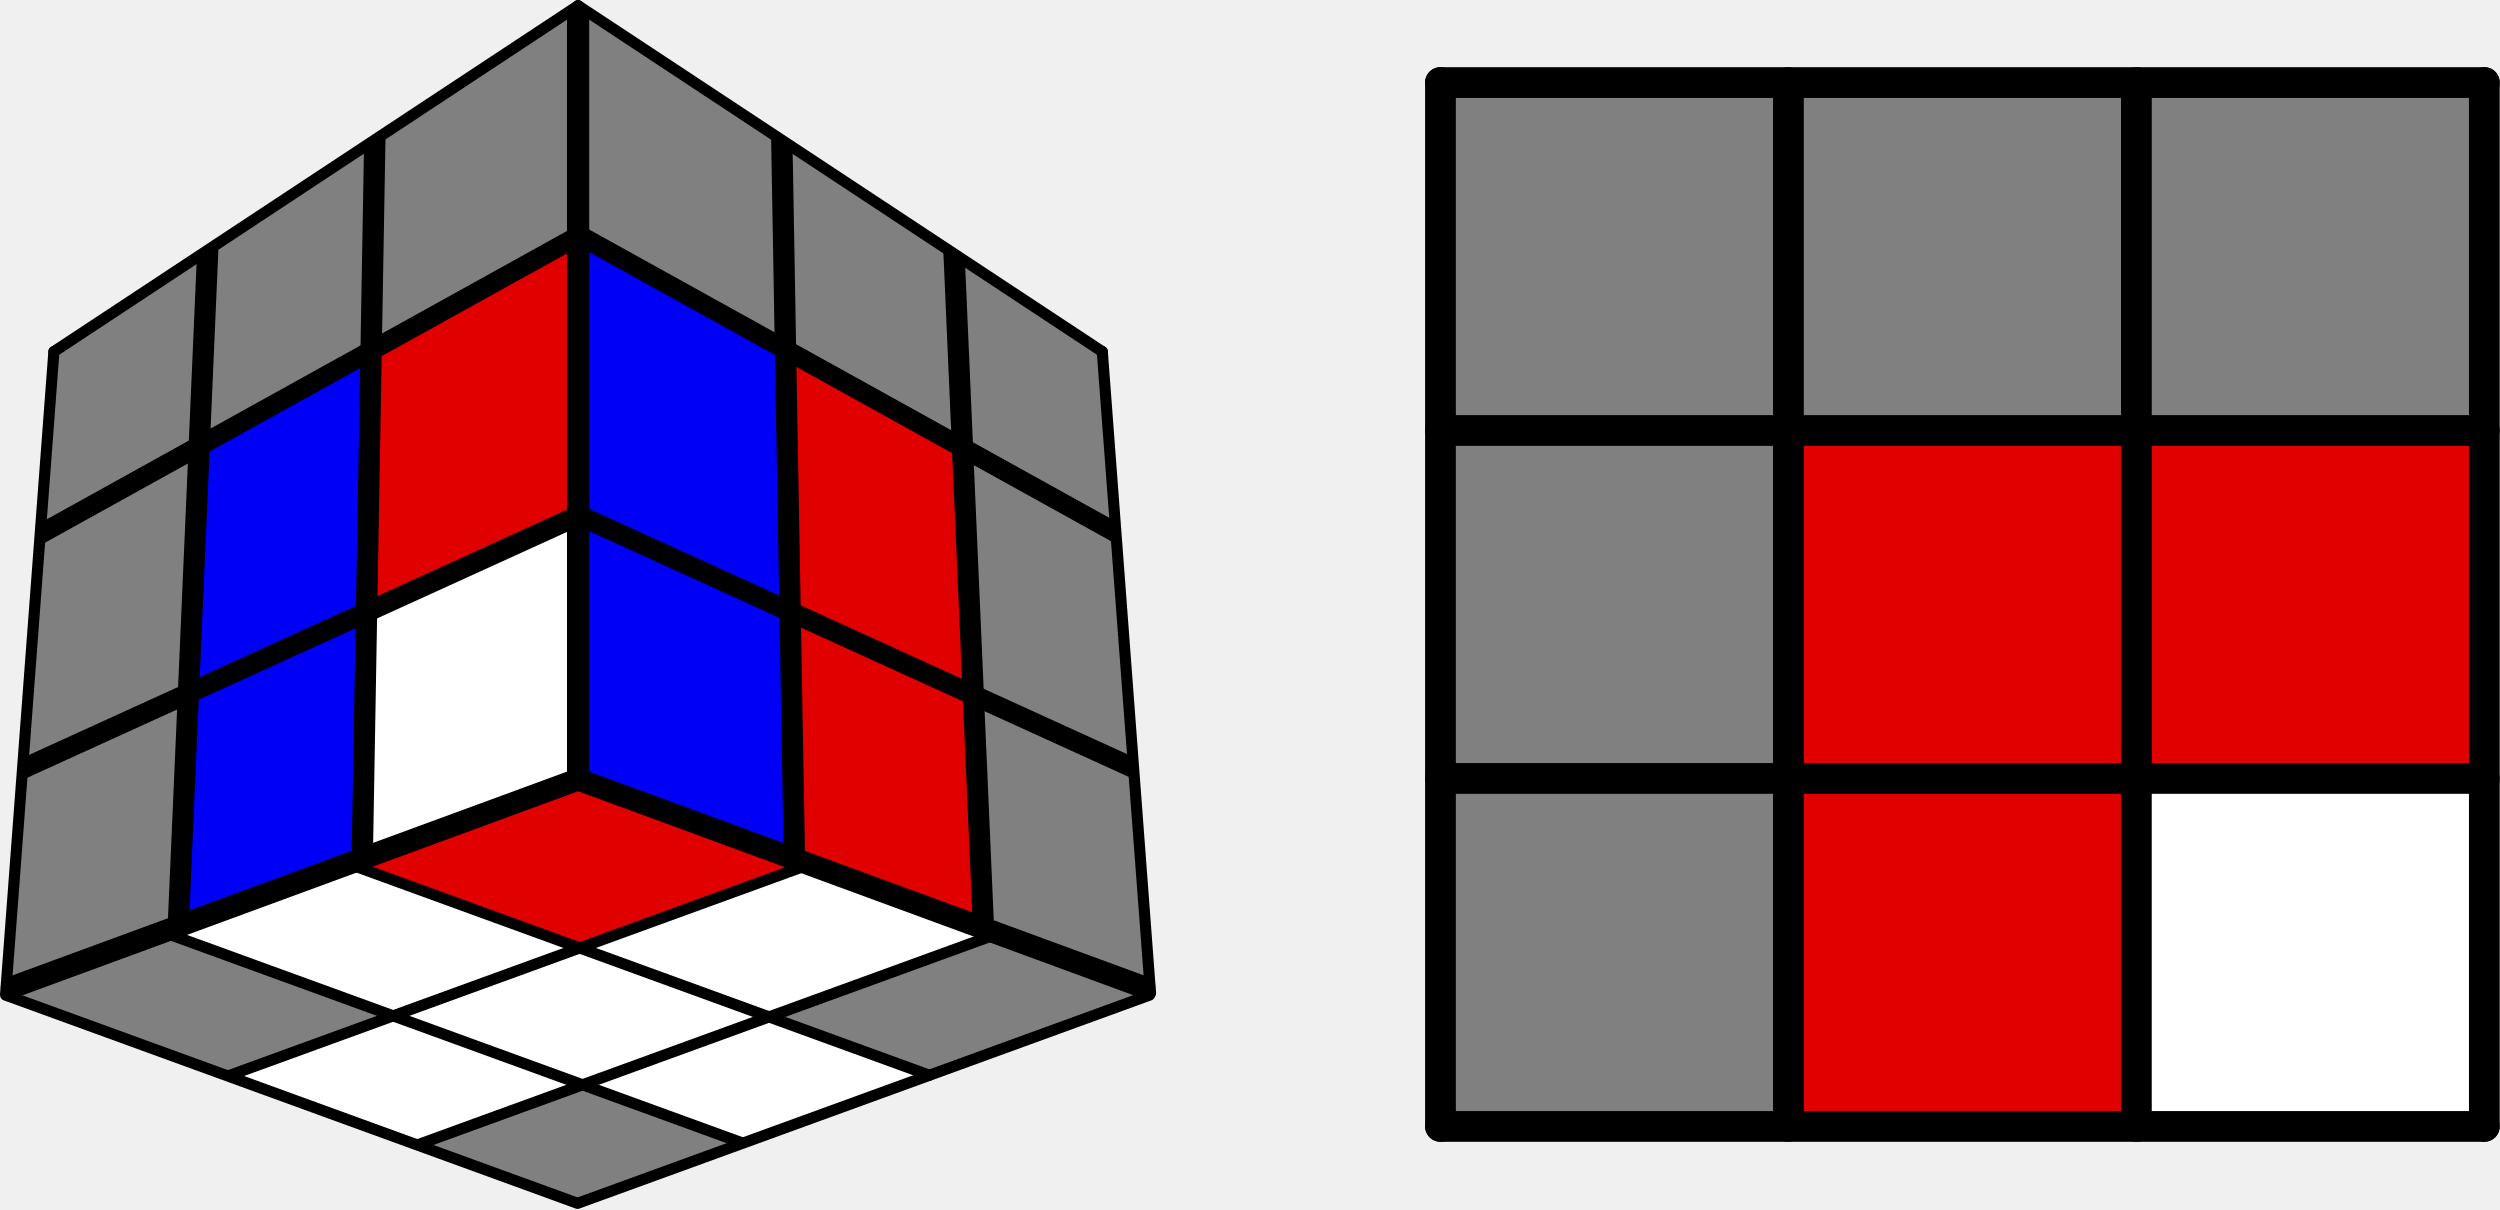
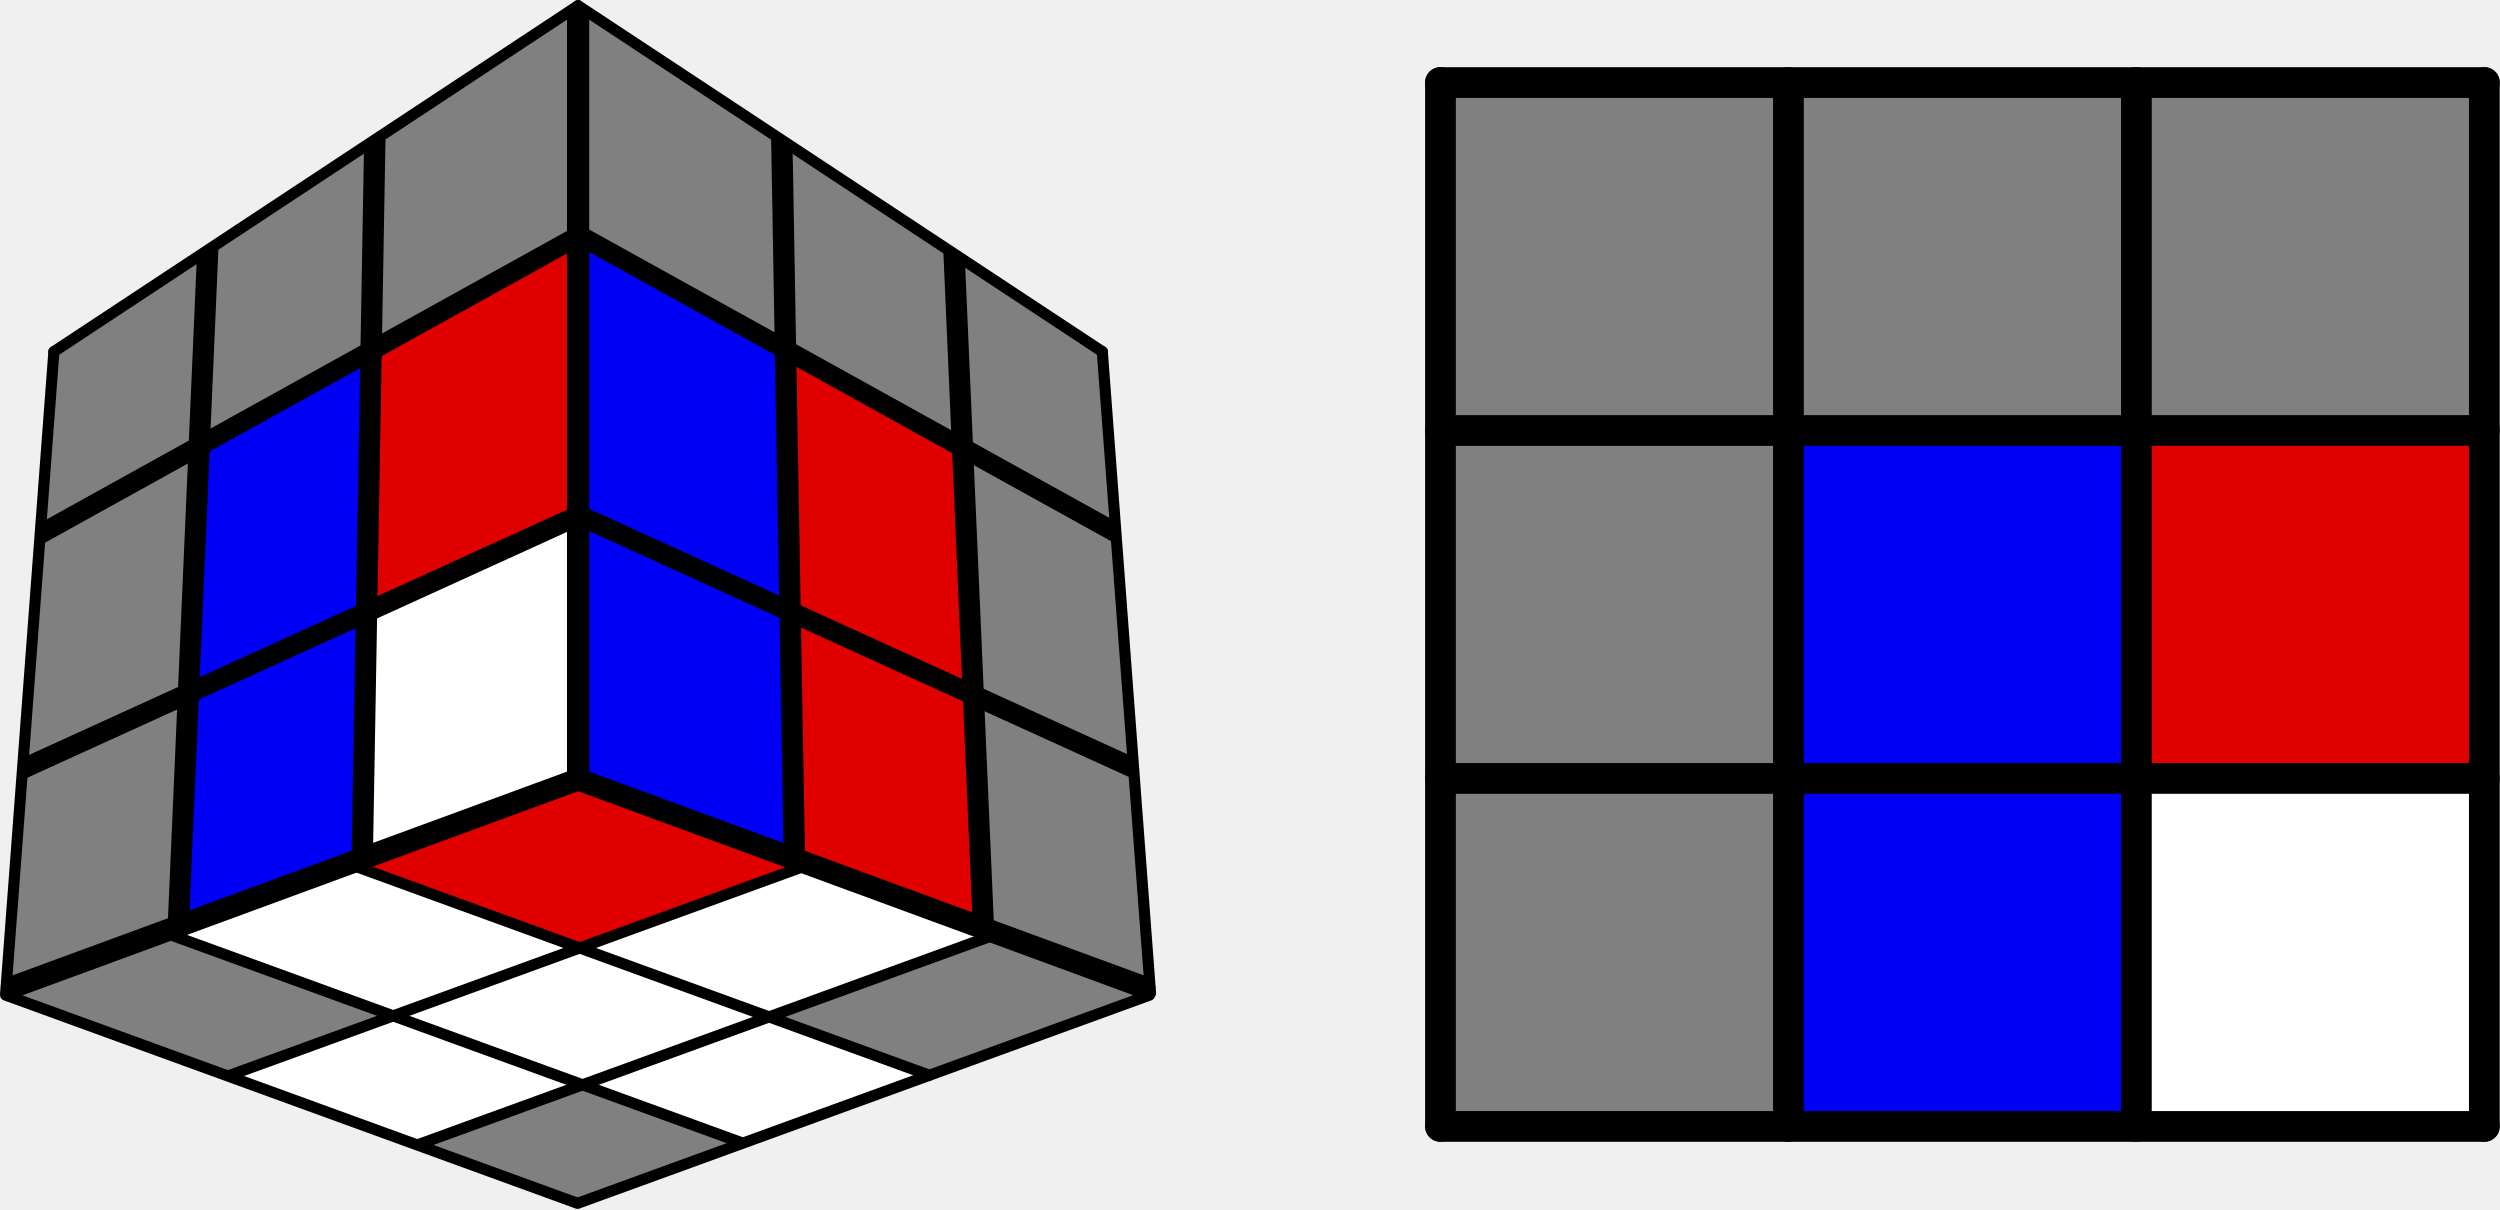
<svg xmlns="http://www.w3.org/2000/svg" xmlns:ns1="http://xml.openoffice.org/svg/export" version="1.2" width="58.492mm" height="28.287mm" viewBox="0 0 8621.755 4169.56" preserveAspectRatio="xMidYMid" xml:space="preserve" id="svg210" style="fill-rule:evenodd;stroke-width:28.222;stroke-linejoin:round">
  <defs class="ClipPathGroup" id="defs8">
    <marker style="overflow:visible" id="marker25861" refX="0" refY="0" orient="auto">
      <path transform="scale(0.4)" style="fill:#ff9e00;fill-opacity:1;fill-rule:evenodd;stroke:#ff9e00;stroke-width:1pt;stroke-opacity:1" d="M 5.77,0 -2.88,5 V -5 Z" id="path25859" />
    </marker>
    <marker orient="auto" refY="0" refX="0" id="marker9934" style="overflow:visible">
      <path id="path9932" d="M 5.77,0 -2.88,5 V -5 Z" style="fill:#ff9e00;fill-opacity:1;fill-rule:evenodd;stroke:#ff9e00;stroke-width:1pt;stroke-opacity:1" transform="scale(0.2)" />
    </marker>
    <marker orient="auto" refY="0" refX="0" id="marker9840" style="overflow:visible">
      <path id="path9838" style="fill:#ff9e00;fill-opacity:1;fill-rule:evenodd;stroke:#ff9e00;stroke-width:0.625;stroke-linejoin:round;stroke-opacity:1" d="M 8.719,4.034 -2.207,0.016 8.719,-4.002 c -1.745,2.372 -1.735,5.617 -6e-7,8.035 z" transform="matrix(-0.3,0,0,-0.3,0.69,0)" />
    </marker>
    <marker orient="auto" refY="0" refX="0" id="marker9752" style="overflow:visible">
      <path id="path9750" d="M 0,0 5,-5 -12.5,0 5,5 Z" style="fill:#ff9e00;fill-opacity:1;fill-rule:evenodd;stroke:#ff9e00;stroke-width:1pt;stroke-opacity:1" transform="matrix(-0.2,0,0,-0.2,-1.2,0)" />
    </marker>
    <marker orient="auto" refY="0" refX="0" id="marker9670" style="overflow:visible">
      <path id="path9668" style="fill:#ff9e00;fill-opacity:1;fill-rule:evenodd;stroke:#ff9e00;stroke-width:0.625;stroke-linejoin:round;stroke-opacity:1" d="M 8.719,4.034 -2.207,0.016 8.719,-4.002 c -1.745,2.372 -1.735,5.617 -6e-7,8.035 z" transform="matrix(-0.3,0,0,-0.3,0.69,0)" />
    </marker>
    <marker orient="auto" refY="0" refX="0" id="marker9594" style="overflow:visible">
      <path id="path9592" style="fill:#ff9e00;fill-opacity:1;fill-rule:evenodd;stroke:#ff9e00;stroke-width:0.625;stroke-linejoin:round;stroke-opacity:1" d="M 8.719,4.034 -2.207,0.016 8.719,-4.002 c -1.745,2.372 -1.735,5.617 -6e-7,8.035 z" transform="matrix(-0.3,0,0,-0.3,0.69,0)" />
    </marker>
    <marker orient="auto" refY="0" refX="0" id="TriangleOutS" style="overflow:visible">
      <path id="path1110" d="M 5.77,0 -2.88,5 V -5 Z" style="fill:#ff9e00;fill-opacity:1;fill-rule:evenodd;stroke:#ff9e00;stroke-width:1pt;stroke-opacity:1" transform="scale(0.2)" />
    </marker>
    <marker orient="auto" refY="0" refX="0" id="EmptyTriangleOutM" style="overflow:visible">
      <path id="path1125" d="M 5.77,0 -2.88,5 V -5 Z" style="fill:#ffffff;fill-rule:evenodd;stroke:#ff9e00;stroke-width:1pt;stroke-opacity:1" transform="matrix(0.4,0,0,0.4,-1.8,0)" />
    </marker>
    <marker orient="auto" refY="0" refX="0" id="Arrow2Send" style="overflow:visible">
      <path id="path995" style="fill:#ff9e00;fill-opacity:1;fill-rule:evenodd;stroke:#ff9e00;stroke-width:0.625;stroke-linejoin:round;stroke-opacity:1" d="M 8.719,4.034 -2.207,0.016 8.719,-4.002 c -1.745,2.372 -1.735,5.617 -6e-7,8.035 z" transform="matrix(-0.3,0,0,-0.3,0.69,0)" />
    </marker>
    <marker orient="auto" refY="0" refX="0" id="Arrow1Send" style="overflow:visible">
      <path id="path977" d="M 0,0 5,-5 -12.5,0 5,5 Z" style="fill:#ff9e00;fill-opacity:1;fill-rule:evenodd;stroke:#ff9e00;stroke-width:1pt;stroke-opacity:1" transform="matrix(-0.2,0,0,-0.2,-1.2,0)" />
    </marker>
    <marker orient="auto" refY="0" refX="0" id="Arrow1Mend" style="overflow:visible">
      <path id="path971" d="M 0,0 5,-5 -12.5,0 5,5 Z" style="fill:#ff9e00;fill-opacity:1;fill-rule:evenodd;stroke:#ff9e00;stroke-width:1pt;stroke-opacity:1" transform="matrix(-0.4,0,0,-0.4,-4,0)" />
    </marker>
    <marker orient="auto" refY="0" refX="0" id="Arrow2Mend" style="overflow:visible">
      <path id="path989" style="fill:#ff9e00;fill-opacity:1;fill-rule:evenodd;stroke:#ff9e00;stroke-width:0.625;stroke-linejoin:round;stroke-opacity:1" d="M 8.719,4.034 -2.207,0.016 8.719,-4.002 c -1.745,2.372 -1.735,5.617 -6e-7,8.035 z" transform="scale(-0.6)" />
    </marker>
    <marker orient="auto" refY="0" refX="0" id="TriangleOutL" style="overflow:visible">
      <path id="path1104" d="M 5.77,0 -2.88,5 V -5 Z" style="fill:#ff9e00;fill-opacity:1;fill-rule:evenodd;stroke:#ff9e00;stroke-width:1pt;stroke-opacity:1" transform="scale(0.8)" />
    </marker>
    <marker orient="auto" refY="0" refX="0" id="Arrow2Lend" style="overflow:visible">
      <path id="path983" style="fill:#000000;fill-opacity:1;fill-rule:evenodd;stroke:#000000;stroke-width:0.625;stroke-linejoin:round;stroke-opacity:1" d="M 8.719,4.034 -2.207,0.016 8.719,-4.002 c -1.745,2.372 -1.735,5.617 -6e-7,8.035 z" transform="matrix(-1.1,0,0,-1.1,-1.1,0)" />
    </marker>
    <marker orient="auto" refY="0" refX="0" id="Arrow1Lstart" style="overflow:visible">
      <path id="path962" d="M 0,0 5,-5 -12.5,0 5,5 Z" style="fill:#000000;fill-opacity:1;fill-rule:evenodd;stroke:#000000;stroke-width:1pt;stroke-opacity:1" transform="matrix(0.8,0,0,0.8,10,0)" />
    </marker>
    <clipPath id="presentation_clip_path" clipPathUnits="userSpaceOnUse">
      <rect x="0" y="0" width="6000" height="6000" id="rect2" />
    </clipPath>
    <clipPath id="presentation_clip_path_shrink" clipPathUnits="userSpaceOnUse">
      <rect x="6" y="6" width="5988" height="5988" id="rect5" />
    </clipPath>
    <marker orient="auto" refY="0" refX="0" id="TriangleOutM-3" style="overflow:visible">
      <path id="path1107-6" d="M 5.77,0 -2.88,5 V -5 Z" style="fill:#ff9e00;fill-opacity:1;fill-rule:evenodd;stroke:#ff9e00;stroke-width:1pt;stroke-opacity:1" transform="scale(0.4)" />
    </marker>
    <marker orient="auto" refY="0" refX="0" id="TriangleOutM-35" style="overflow:visible">
      <path id="path1107-62" d="M 5.77,0 -2.88,5 V -5 Z" style="fill:#ff9e00;fill-opacity:1;fill-rule:evenodd;stroke:#ff9e00;stroke-width:1pt;stroke-opacity:1" transform="scale(0.4)" />
    </marker>
    <filter style="color-interpolation-filters:sRGB" id="filter26163">
      <feConvolveMatrix in="SourceGraphic" kernelMatrix="0 1 0 1 -4 1 0 1 0" order="3 3" bias="0" divisor="1" targetX="1" targetY="1" preserveAlpha="true" result="convolve" id="feConvolveMatrix26161" />
    </filter>
    <clipPath clipPathUnits="userSpaceOnUse" id="presentation_clip_path-6">
      <rect id="rect2-7" height="5250" width="5250" y="0" x="0" />
    </clipPath>
    <clipPath clipPathUnits="userSpaceOnUse" id="presentation_clip_path_shrink-5">
      <rect id="rect5-3" height="5240" width="5240" y="5" x="5" />
    </clipPath>
    <g id="g10-6" ns1:id-list="id3 id4 id5 id6 id7 id8 id9 id10 id11 id12 id13 id14 id15 id16 id17 id18 id19 id20 id21 id22 id23 id24 id25 id26 id27 id28 id29 id30 id31 id32 id33 id34 id35 id36 id37 id38 id39 id40 id41 id42 id43 id44 id45 id46 id47 id48 id49 id50 id51 id52 id53 id54 id55 id56 id57 id58 id59 id60 id61 id62 id63 id64 id65 id66 id67 id68 id69 id70 id71 id72" ns1:slide="id1" />
    <g transform="matrix(4.8828125e-4,0,0,-4.8828125e-4,0,0)" id="bullet-char-template-57356-9">
      <path id="path14-1" d="M 580,1141 1163,571 580,0 -4,571 Z" />
    </g>
    <g transform="matrix(4.8828125e-4,0,0,-4.8828125e-4,0,0)" id="bullet-char-template-57354-2">
      <path id="path17-7" d="M 8,1128 H 1137 V 0 H 8 Z" />
    </g>
    <g transform="matrix(4.8828125e-4,0,0,-4.8828125e-4,0,0)" id="bullet-char-template-10146-0">
      <path id="path20-9" d="M 174,0 602,739 174,1481 1456,739 Z M 1358,739 309,1346 659,739 Z" />
    </g>
    <g transform="matrix(4.8828125e-4,0,0,-4.8828125e-4,0,0)" id="bullet-char-template-10132-3">
      <path id="path23-6" d="M 2015,739 1276,0 H 717 l 543,543 H 174 v 393 h 1086 l -543,545 h 557 z" />
    </g>
    <g transform="matrix(4.8828125e-4,0,0,-4.8828125e-4,0,0)" id="bullet-char-template-10007-0">
      <path id="path26-6" d="m 0,-2 c -7,16 -16,29 -25,39 l 381,530 c -94,256 -141,385 -141,387 0,25 13,38 40,38 9,0 21,-2 34,-5 21,4 42,12 65,25 l 27,-13 111,-251 280,301 64,-25 24,25 c 21,-10 41,-24 62,-43 C 886,937 835,863 770,784 769,783 710,716 594,584 L 774,223 c 0,-27 -21,-55 -63,-84 l 16,-20 C 717,90 699,76 672,76 641,76 570,178 457,381 L 164,-76 c -22,-34 -53,-51 -92,-51 -42,0 -63,17 -64,51 -7,9 -10,24 -10,44 0,9 1,19 2,30 z" />
    </g>
    <g transform="matrix(4.8828125e-4,0,0,-4.8828125e-4,0,0)" id="bullet-char-template-10004-2">
      <path id="path29-6" d="M 285,-33 C 182,-33 111,30 74,156 52,228 41,333 41,471 c 0,78 14,145 41,201 34,71 87,106 158,106 53,0 88,-31 106,-94 l 23,-176 c 8,-64 28,-97 59,-98 l 735,706 c 11,11 33,17 66,17 42,0 63,-15 63,-46 V 965 c 0,-36 -10,-64 -30,-84 L 442,47 C 390,-6 338,-33 285,-33 Z" />
    </g>
    <g transform="matrix(4.8828125e-4,0,0,-4.8828125e-4,0,0)" id="bullet-char-template-9679-1">
      <path id="path32-8" d="M 813,0 C 632,0 489,54 383,161 276,268 223,411 223,592 c 0,181 53,324 160,431 106,107 249,161 430,161 179,0 323,-54 432,-161 108,-107 162,-251 162,-431 0,-180 -54,-324 -162,-431 C 1136,54 992,0 813,0 Z" />
    </g>
    <g transform="matrix(4.8828125e-4,0,0,-4.8828125e-4,0,0)" id="bullet-char-template-8226-7">
      <path id="path35-9" d="m 346,457 c -73,0 -137,26 -191,78 -54,51 -81,114 -81,188 0,73 27,136 81,188 54,52 118,78 191,78 73,0 134,-26 185,-79 51,-51 77,-114 77,-187 0,-75 -25,-137 -76,-188 -50,-52 -112,-78 -186,-78 z" />
    </g>
    <g transform="matrix(4.8828125e-4,0,0,-4.8828125e-4,0,0)" id="bullet-char-template-8211-2">
      <path id="path38-0" d="M -4,459 H 1135 V 606 H -4 Z" />
    </g>
    <g transform="matrix(4.8828125e-4,0,0,-4.8828125e-4,0,0)" id="bullet-char-template-61548-2">
      <path id="path41-3" d="m 173,740 c 0,163 58,303 173,419 116,115 255,173 419,173 163,0 302,-58 418,-173 116,-116 174,-256 174,-419 0,-163 -58,-303 -174,-418 C 1067,206 928,148 765,148 601,148 462,206 346,322 231,437 173,577 173,740 Z" />
    </g>
    <clipPath id="presentation_clip_path-8" clipPathUnits="userSpaceOnUse">
      <rect x="0" y="0" width="6000" height="6000" id="rect2-71" />
    </clipPath>
    <clipPath clipPathUnits="userSpaceOnUse" id="presentation_clip_path-69">
      <rect id="rect2-2" height="6000" width="6000" y="0" x="0" />
    </clipPath>
    <clipPath clipPathUnits="userSpaceOnUse" id="presentation_clip_path_shrink-2">
      <rect id="rect5-4" height="5988" width="5988" y="6" x="6" />
    </clipPath>
    <g id="g10-7" ns1:id-list="id3 id4 id5 id6 id7 id8 id9 id10 id11 id12 id13 id14 id15 id16 id17 id18 id19 id20 id21 id22 id23" ns1:slide="id1" />
    <g transform="matrix(4.8828125e-4,0,0,-4.8828125e-4,0,0)" id="bullet-char-template-57356-4">
      <path id="path14-8" d="M 580,1141 1163,571 580,0 -4,571 Z" />
    </g>
    <g transform="matrix(4.8828125e-4,0,0,-4.8828125e-4,0,0)" id="bullet-char-template-57354-1">
      <path id="path17-2" d="M 8,1128 H 1137 V 0 H 8 Z" />
    </g>
    <g transform="matrix(4.8828125e-4,0,0,-4.8828125e-4,0,0)" id="bullet-char-template-10146-8">
      <path id="path20-93" d="M 174,0 602,739 174,1481 1456,739 Z M 1358,739 309,1346 659,739 Z" />
    </g>
    <g transform="matrix(4.8828125e-4,0,0,-4.8828125e-4,0,0)" id="bullet-char-template-10132-6">
      <path id="path23-8" d="M 2015,739 1276,0 H 717 l 543,543 H 174 v 393 h 1086 l -543,545 h 557 z" />
    </g>
    <g transform="matrix(4.8828125e-4,0,0,-4.8828125e-4,0,0)" id="bullet-char-template-10007-02">
      <path id="path26-1" d="m 0,-2 c -7,16 -16,29 -25,39 l 381,530 c -94,256 -141,385 -141,387 0,25 13,38 40,38 9,0 21,-2 34,-5 21,4 42,12 65,25 l 27,-13 111,-251 280,301 64,-25 24,25 c 21,-10 41,-24 62,-43 C 886,937 835,863 770,784 769,783 710,716 594,584 L 774,223 c 0,-27 -21,-55 -63,-84 l 16,-20 C 717,90 699,76 672,76 641,76 570,178 457,381 L 164,-76 c -22,-34 -53,-51 -92,-51 -42,0 -63,17 -64,51 -7,9 -10,24 -10,44 0,9 1,19 2,30 z" />
    </g>
    <g transform="matrix(4.8828125e-4,0,0,-4.8828125e-4,0,0)" id="bullet-char-template-10004-0">
      <path id="path29-5" d="M 285,-33 C 182,-33 111,30 74,156 52,228 41,333 41,471 c 0,78 14,145 41,201 34,71 87,106 158,106 53,0 88,-31 106,-94 l 23,-176 c 8,-64 28,-97 59,-98 l 735,706 c 11,11 33,17 66,17 42,0 63,-15 63,-46 V 965 c 0,-36 -10,-64 -30,-84 L 442,47 C 390,-6 338,-33 285,-33 Z" />
    </g>
    <g transform="matrix(4.8828125e-4,0,0,-4.8828125e-4,0,0)" id="bullet-char-template-9679-11">
      <path id="path32-0" d="M 813,0 C 632,0 489,54 383,161 276,268 223,411 223,592 c 0,181 53,324 160,431 106,107 249,161 430,161 179,0 323,-54 432,-161 108,-107 162,-251 162,-431 0,-180 -54,-324 -162,-431 C 1136,54 992,0 813,0 Z" />
    </g>
    <g transform="matrix(4.8828125e-4,0,0,-4.8828125e-4,0,0)" id="bullet-char-template-8226-8">
      <path id="path35-5" d="m 346,457 c -73,0 -137,26 -191,78 -54,51 -81,114 -81,188 0,73 27,136 81,188 54,52 118,78 191,78 73,0 134,-26 185,-79 51,-51 77,-114 77,-187 0,-75 -25,-137 -76,-188 -50,-52 -112,-78 -186,-78 z" />
    </g>
    <g transform="matrix(4.8828125e-4,0,0,-4.8828125e-4,0,0)" id="bullet-char-template-8211-0">
      <path id="path38-6" d="M -4,459 H 1135 V 606 H -4 Z" />
    </g>
    <g transform="matrix(4.8828125e-4,0,0,-4.8828125e-4,0,0)" id="bullet-char-template-61548-4">
      <path id="path41-6" d="m 173,740 c 0,163 58,303 173,419 116,115 255,173 419,173 163,0 302,-58 418,-173 116,-116 174,-256 174,-419 0,-163 -58,-303 -174,-418 C 1067,206 928,148 765,148 601,148 462,206 346,322 231,437 173,577 173,740 Z" />
    </g>
  </defs>
  <defs class="TextShapeIndex" id="defs12">
    <g ns1:slide="id1" ns1:id-list="id3 id4 id5 id6 id7 id8 id9 id10 id11 id12 id13 id14 id15 id16 id17 id18 id19 id20 id21 id22 id23" id="g10" />
  </defs>
  <defs class="EmbeddedBulletChars" id="defs44">
    <g id="bullet-char-template-57356" transform="matrix(4.8828125e-4,0,0,-4.8828125e-4,0,0)">
      <path d="M 580,1141 1163,571 580,0 -4,571 Z" id="path14" />
    </g>
    <g id="bullet-char-template-57354" transform="matrix(4.8828125e-4,0,0,-4.8828125e-4,0,0)">
      <path d="M 8,1128 H 1137 V 0 H 8 Z" id="path17" />
    </g>
    <g id="bullet-char-template-10146" transform="matrix(4.8828125e-4,0,0,-4.8828125e-4,0,0)">
      <path d="M 174,0 602,739 174,1481 1456,739 Z M 1358,739 309,1346 659,739 Z" id="path20" />
    </g>
    <g id="bullet-char-template-10132" transform="matrix(4.8828125e-4,0,0,-4.8828125e-4,0,0)">
      <path d="M 2015,739 1276,0 H 717 l 543,543 H 174 v 393 h 1086 l -543,545 h 557 z" id="path23" />
    </g>
    <g id="bullet-char-template-10007" transform="matrix(4.8828125e-4,0,0,-4.8828125e-4,0,0)">
      <path d="m 0,-2 c -7,16 -16,29 -25,39 l 381,530 c -94,256 -141,385 -141,387 0,25 13,38 40,38 9,0 21,-2 34,-5 21,4 42,12 65,25 l 27,-13 111,-251 280,301 64,-25 24,25 c 21,-10 41,-24 62,-43 C 886,937 835,863 770,784 769,783 710,716 594,584 L 774,223 c 0,-27 -21,-55 -63,-84 l 16,-20 C 717,90 699,76 672,76 641,76 570,178 457,381 L 164,-76 c -22,-34 -53,-51 -92,-51 -42,0 -63,17 -64,51 -7,9 -10,24 -10,44 0,9 1,19 2,30 z" id="path26" />
    </g>
    <g id="bullet-char-template-10004" transform="matrix(4.8828125e-4,0,0,-4.8828125e-4,0,0)">
      <path d="M 285,-33 C 182,-33 111,30 74,156 52,228 41,333 41,471 c 0,78 14,145 41,201 34,71 87,106 158,106 53,0 88,-31 106,-94 l 23,-176 c 8,-64 28,-97 59,-98 l 735,706 c 11,11 33,17 66,17 42,0 63,-15 63,-46 V 965 c 0,-36 -10,-64 -30,-84 L 442,47 C 390,-6 338,-33 285,-33 Z" id="path29" />
    </g>
    <g id="bullet-char-template-9679" transform="matrix(4.8828125e-4,0,0,-4.8828125e-4,0,0)">
      <path d="M 813,0 C 632,0 489,54 383,161 276,268 223,411 223,592 c 0,181 53,324 160,431 106,107 249,161 430,161 179,0 323,-54 432,-161 108,-107 162,-251 162,-431 0,-180 -54,-324 -162,-431 C 1136,54 992,0 813,0 Z" id="path32" />
    </g>
    <g id="bullet-char-template-8226" transform="matrix(4.8828125e-4,0,0,-4.8828125e-4,0,0)">
      <path d="m 346,457 c -73,0 -137,26 -191,78 -54,51 -81,114 -81,188 0,73 27,136 81,188 54,52 118,78 191,78 73,0 134,-26 185,-79 51,-51 77,-114 77,-187 0,-75 -25,-137 -76,-188 -50,-52 -112,-78 -186,-78 z" id="path35" />
    </g>
    <g id="bullet-char-template-8211" transform="matrix(4.8828125e-4,0,0,-4.8828125e-4,0,0)">
      <path d="M -4,459 H 1135 V 606 H -4 Z" id="path38" />
    </g>
    <g id="bullet-char-template-61548" transform="matrix(4.8828125e-4,0,0,-4.8828125e-4,0,0)">
      <path d="m 173,740 c 0,163 58,303 173,419 116,115 255,173 419,173 163,0 302,-58 418,-173 116,-116 174,-256 174,-419 0,-163 -58,-303 -174,-418 C 1067,206 928,148 765,148 601,148 462,206 346,322 231,437 173,577 173,740 Z" id="path41" />
    </g>
  </defs>
  <defs class="TextEmbeddedBitmaps" id="defs46" />
  <g id="g51" transform="translate(1277.201,235.7081)">
    <g id="id2" class="Master_Slide">
      <g id="bg-id2" class="Background" />
      <g id="bo-id2" class="BackgroundObjects" />
    </g>
  </g>
  <g style="fill-rule:evenodd;stroke-width:28.222;stroke-linejoin:round" class="SlideGroup" id="g208-5" transform="translate(3380.548,-326.6821)">
    <g id="g206-6" transform="translate(-195,-916.5)">
      <g id="container-id1-3">
        <g id="id1-9" class="Slide" clip-path="url(#presentation_clip_path-8)">
          <g class="Page" id="g202-4">
            <g class="Group" id="g200-8">
              <g id="g1992" transform="translate(1682.207,-772.1606)">
                <path id="path1023-2-1" d="m 10081.552,6136.816 -1172.67,-7.945 -3.178,-1171.081 1180.174,-1.923 z" style="fill:#ffffff;fill-opacity:1;fill-rule:evenodd;stroke-width:439.822;stroke-linejoin:round" transform="translate(-6399.877,-244.8661)" />
-                 <path id="path1023-2-6-5" d="m 8881.87,6122.515 -1164.725,-4.767 1.589,-1164.725 1166.314,-1.587 z" style="fill:#e00000;fill-opacity:1;fill-rule:evenodd;stroke-width:439.822;stroke-linejoin:round" transform="translate(-6399.877,-244.8661)" />
-                 <path id="path1023-2-3-9" d="m 8885.048,4926.011 -1167.903,-3.179 -1.589,-1155.191 1164.725,-11.123 z" style="fill:#e00000;fill-opacity:1;fill-rule:evenodd;stroke-width:439.822;stroke-linejoin:round" transform="translate(-6399.877,-244.8661)" />
+                 <path id="path1023-2-6-5" d="m 8881.87,6122.515 -1164.725,-4.767 1.589,-1164.725 1166.314,-1.587 z" style="fill:#0000f7;fill-opacity:1;fill-rule:evenodd;stroke-width:439.822;stroke-linejoin:round" transform="translate(-6399.877,-244.8661)" />
+                 <path id="path1023-2-3-9" d="m 8885.048,4926.011 -1167.903,-3.179 -1.589,-1155.191 1164.725,-11.123 z" style="fill:#0000f7;fill-opacity:1;fill-rule:evenodd;stroke-width:439.822;stroke-linejoin:round" transform="translate(-6399.877,-244.8661)" />
                <path id="path1023-2-7-7" d="m 10075.196,4919.655 -1156.78,-1.587 V 3758.108 l 1167.462,-3.242 z" style="fill:#e00000;fill-opacity:1;fill-rule:evenodd;stroke-width:439.822;stroke-linejoin:round" transform="translate(-6399.877,-244.8661)" />
                <path id="path1023-2-0-7" d="m 10079.963,3719.973 -1164.725,1.589 V 2555.248 l 1170.64,-1.381 z" style="fill:#808080;fill-opacity:1;fill-rule:evenodd;stroke-width:439.822;stroke-linejoin:round" transform="translate(-6399.877,-244.8661)" />
                <path id="path1023-2-9-6" d="m 8894.582,3735.863 -1183.793,-1.589 1.589,-1172.67 1187.5,-16.737 z" style="fill:#808080;fill-opacity:1;fill-rule:evenodd;stroke-width:439.822;stroke-linejoin:round" transform="translate(-6399.877,-244.8661)" />
                <path id="path1023-2-61-7" d="m 7692.495,3731.157 -1178.074,-13.483 5.681,-1150.336 1179.776,-22.472 z" style="fill:#808080;fill-opacity:1;fill-rule:evenodd;stroke-width:439.822;stroke-linejoin:round" transform="translate(-6399.877,-244.8661)" />
                <path id="path1023-2-2-3" d="m 7690.132,4919.655 -1182.31,-1.801 6.462,-1158.157 1164.725,3.178 z" style="fill:#808080;fill-opacity:1;fill-rule:evenodd;stroke-width:439.822;stroke-linejoin:round" transform="translate(-6399.877,-244.8661)" />
                <path id="path1023-2-06-6" d="M 7680.598,6114.571 H 6512.695 l 4.767,-1153.602 1167.903,-4.767 z" style="fill:#808080;fill-opacity:1;fill-rule:evenodd;stroke-width:439.822;stroke-linejoin:round" transform="translate(-6399.877,-244.8661)" />
                <g id="g58-1" class="com.sun.star.drawing.LineShape">
                  <g id="id3-2">
                    <rect style="fill:none;stroke:none" id="rect53-9" height="3707" width="107" y="2247" x="47" class="BoundingBox" />
                    <path style="fill:none;stroke:#000000;stroke-width:106;stroke-linecap:round;stroke-linejoin:miter" id="path55-3" d="M 100,5900 V 2300" />
                  </g>
                </g>
                <g id="g65-9" class="com.sun.star.drawing.LineShape">
                  <g id="id4-0">
                    <rect style="fill:none;stroke:none" id="rect60-8" height="107" width="3707" y="5847" x="47" class="BoundingBox" />
                    <path style="fill:none;stroke:#000000;stroke-width:106;stroke-linecap:round;stroke-linejoin:miter" id="path62-8" d="M 100,5900 H 3700" />
                  </g>
                </g>
                <g id="g72-5" class="com.sun.star.drawing.LineShape">
                  <g id="id5-0">
                    <rect style="fill:none;stroke:none" id="rect67-9" height="3707" width="107" y="2247" x="3647" class="BoundingBox" />
                    <path style="fill:none;stroke:#000000;stroke-width:106;stroke-linecap:round;stroke-linejoin:miter" id="path69-6" d="M 3700,5900 V 2300" />
                  </g>
                </g>
                <g id="g79-3" class="com.sun.star.drawing.LineShape">
                  <g id="id6-8">
                    <rect style="fill:none;stroke:none" id="rect74-5" height="107" width="3707" y="2247" x="47" class="BoundingBox" />
                    <path style="fill:none;stroke:#000000;stroke-width:106;stroke-linecap:round;stroke-linejoin:miter" id="path76-6" d="M 100,2300 H 3700" />
                  </g>
                </g>
                <g id="g86-1" class="com.sun.star.drawing.LineShape">
                  <g id="id7-1">
                    <rect style="fill:none;stroke:none" id="rect81-5" height="3707" width="107" y="2247" x="1247" class="BoundingBox" />
                    <path style="fill:none;stroke:#000000;stroke-width:106;stroke-linecap:round;stroke-linejoin:miter" id="path83-9" d="M 1300,5900 V 2300" />
                  </g>
                </g>
                <g id="g93-8" class="com.sun.star.drawing.LineShape">
                  <g id="id8-4">
                    <rect style="fill:none;stroke:none" id="rect88-8" height="3707" width="107" y="2247" x="2447" class="BoundingBox" />
                    <path style="fill:none;stroke:#000000;stroke-width:106;stroke-linecap:round;stroke-linejoin:miter" id="path90-1" d="M 2500,5900 V 2300" />
                  </g>
                </g>
                <g id="g100-0" class="com.sun.star.drawing.LineShape">
                  <g id="id9-3">
                    <rect style="fill:none;stroke:none" id="rect95-0" height="107" width="3707" y="3447" x="47" class="BoundingBox" />
                    <path style="fill:none;stroke:#000000;stroke-width:106;stroke-linecap:round;stroke-linejoin:miter" id="path97-4" d="M 100,3500 H 3700" />
                  </g>
                </g>
                <g id="g107-4" class="com.sun.star.drawing.LineShape">
                  <g id="id10-4">
                    <rect style="fill:none;stroke:none" id="rect102-4" height="107" width="3707" y="4647" x="47" class="BoundingBox" />
                    <path style="fill:none;stroke:#000000;stroke-width:106;stroke-linecap:round;stroke-linejoin:miter" id="path104-7" d="M 100,4700 H 3700" />
                  </g>
                </g>
              </g>
            </g>
          </g>
        </g>
      </g>
    </g>
  </g>
  <g style="fill-rule:evenodd;stroke-width:28.222;stroke-linejoin:round" id="g2550" transform="matrix(0.7231286,0,0,0.7231286,-175.7203,-85.32918)">
    <path id="path4738-3-56-1-8" d="M 4931.985,4574.831 4065,4254 l -1020.528,386.791 865.69,318.976 z" style="fill:#ffffff;fill-opacity:1;stroke-width:290.076" />
    <path id="path4738-3-56-1-7" d="M 5684.135,4867.068 4965,4584 3953.065,4968.253 4675,5246 Z" style="fill:#808080;fill-opacity:1;stroke-width:290.076" />
    <path id="path4738-3-56-1-9" d="M 4653.691,5231.98 3910.162,4959.767 3049.685,5280.953 3775,5566 Z" style="fill:#ffffff;fill-opacity:1;stroke-width:290.076" />
    <path id="path4738-3-56-1-92" d="M 3775,5566 3023.809,5285.421 2268.476,5572.324 2995,5856 Z" style="fill:#808080;fill-opacity:1;stroke-width:290.076" />
    <path id="path4738-3-56-1-2" d="m 3869.345,4967.786 -857.673,-319.597 -863.475,311.641 875.612,325.591 z" style="fill:#ffffff;fill-opacity:1;stroke-width:290.076" />
    <path id="path4738-3-56-1-75" d="M 3007.311,5297.461 2109.551,4977.311 1367.056,5255.229 2240,5576 Z" style="fill:#ffffff;fill-opacity:1;stroke-width:290.076" />
    <path id="path4738-3-56-1-23" d="M 2096.729,4969.018 1050,4574 297.86,4860.19 1340,5246 Z" style="fill:#808080;fill-opacity:1;stroke-width:290.076" />
    <path id="path4738-3-56-1-0" d="M 2973.401,4640.312 1950,4254 l -874.101,312.509 1048.299,386.512 z" style="fill:#ffffff;fill-opacity:1;stroke-width:290.076" />
    <path id="path4738-3-56-1" d="M 4046.378,4239.554 3000,3835 1972.312,4244.094 3006.579,4628.267 Z" style="fill:#e00000;fill-opacity:1;stroke-width:290.076" />
    <path id="path4738-3-1-26" d="m 4915.879,3468.8 728.565,332.798 77.006,1011.071 -767.999,-282.096 z" style="fill:#808080;fill-opacity:1;stroke-width:518.231" />
    <path id="path4738-3-1-6" d="m 3019,2622 975.099,422.701 24.069,1153.571 -1001.205,-356.281 z" style="fill:#0000f7;fill-opacity:1;stroke-width:518.231" />
    <path id="path4738-3-1-06" d="m 4037.257,3071.216 826.202,367.877 47.773,1070.706 -848.68,-293.204 z" style="fill:#e00000;fill-opacity:1;stroke-width:518.231" />
    <path id="path4738-3-1-9" d="m 4030.771,1838.716 780.414,421.41 40.646,1127.487 -811.812,-361.549 z" style="fill:#e00000;fill-opacity:1;stroke-width:518.231" />
    <path id="path4738-3-1-0" d="m 4858.614,2277.99 701.396,400.537 84.022,1080.06 -725.319,-344.069 z" style="fill:#808080;fill-opacity:1;stroke-width:518.231" />
    <path id="path4738-3-1-2" d="m 4023,818 744.473,497.81 39.523,904.456 -803.947,-441.885 z" style="fill:#808080;fill-opacity:1;stroke-width:518.231" />
    <path id="path4738-3-1-3" d="m 3033.46,1274.215 934.906,512.42 23.793,1217.935 -976.978,-428.403 z" style="fill:#0000f7;fill-opacity:1;stroke-width:518.231" />
    <path id="path4738-3-1-7" d="M 4823.428,1360.018 5500,1795 l 56.287,834.705 -705.072,-378.965 z" style="fill:#808080;fill-opacity:1;stroke-width:518.231" />
    <path id="path4738-3-1" d="m 3037.905,172.539 911.712,598.013 26.665,974.812 -951.505,-504.767 z" style="fill:#808080;fill-opacity:1;stroke-width:518.231" />
    <path id="path4738-3-3" d="m 2980.289,1269.705 -940.246,500.736 -31.432,1240.172 984.339,-441.202 z" style="fill:#e00000;fill-opacity:1;stroke-width:518.231" />
    <path id="path4738-3-56" d="M 2988.8,2602.589 2019.885,3032.169 1993.22,4189.714 3000,3835 Z" style="fill:#ffffff;fill-opacity:1;stroke-width:518.231" />
    <path id="path4738-3-2" d="m 1957.83,3085.973 -796.587,331.711 -50.5,1089.218 851.399,-302.966 z" style="fill:#0000f7;fill-opacity:1;stroke-width:518.231" />
    <path id="path4738-3-9" d="m 1116.794,3457.017 -765.526,337.42 -72.745,995.468 792.606,-261.653 z" style="fill:#808080;fill-opacity:1;stroke-width:518.231" />
    <path id="path4738-3-5" d="m 1977.593,1823.755 -756.787,408.924 -51.294,1165.49 802.14,-366.526 z" style="fill:#0000f7;fill-opacity:1;stroke-width:518.231" />
    <path id="path4738-3" d="m 1993.15,822.681 -722.208,462.234 -34.628,898.461 744.937,-411.414 z" style="fill:#808080;fill-opacity:1;stroke-width:518.231" />
    <path id="path4738-3-7" d="M 1192.746,2265.382 433.576,2677.484 357.653,3757.169 1137.547,3414.478 Z" style="fill:#808080;fill-opacity:1;stroke-width:518.231" />
    <path id="path4738-3-6" d="M 1214.353,1336.016 500,1795 436.463,2641.891 1168.688,2257.886 Z" style="fill:#808080;fill-opacity:1;stroke-width:518.231" />
    <path id="path4738" d="M 1689.43,-681.538 816.584,-10.274 876.654,977.23 1788.099,397.79 Z" style="fill:#808080;fill-opacity:1;stroke-width:746.707" transform="rotate(4.292674,-8886.452,16902.941)" />
    <g id="g51-5">
      <g class="Master_Slide" id="id2-8">
        <g class="Background" id="bg-id2-6" />
        <g class="BackgroundObjects" id="bo-id2-2" />
      </g>
    </g>
    <g id="g208" class="SlideGroup">
      <g id="g206">
        <g id="container-id1">
          <g clip-path="url(#presentation_clip_path-69)" class="Slide" id="id1">
            <g id="g202" class="Page">
              <g id="g200" class="Group">
                <g id="g58" class="com.sun.star.drawing.LineShape">
                  <g id="id3">
                    <rect id="rect53" height="3707" width="107" y="142" x="2947" class="BoundingBox" style="fill:none;stroke:none" />
                    <path id="path55" d="M 3000,3795 V 195" style="fill:none;stroke:#000000;stroke-width:106;stroke-linecap:round;stroke-linejoin:miter" />
                  </g>
                </g>
                <g id="g65" class="com.sun.star.drawing.LineShape">
                  <g id="id4">
                    <rect id="rect60" height="1705" width="2555" y="118" x="473" class="BoundingBox" style="fill:none;stroke:none" />
                    <path id="path62" d="M 500,1795 3000,145" style="fill:none;stroke:#000000;stroke-width:53;stroke-linecap:round;stroke-linejoin:miter" />
                  </g>
                </g>
                <g id="g72" class="com.sun.star.drawing.LineShape">
                  <g id="id5">
                    <rect id="rect67" height="3115" width="285" y="1768" x="243" class="BoundingBox" style="fill:none;stroke:none" />
                    <path id="path69" d="M 270,4855 500,1795" style="fill:none;stroke:#000000;stroke-width:53;stroke-linecap:round;stroke-linejoin:miter" />
                  </g>
                </g>
                <g id="g79" class="com.sun.star.drawing.LineShape">
                  <g id="id6">
                    <rect id="rect74" height="1047" width="2780" y="4837" x="243" class="BoundingBox" style="fill:none;stroke:none" />
                    <path id="path76" d="M 2995,5856 270,4864" style="fill:none;stroke:#000000;stroke-width:53;stroke-linecap:round;stroke-linejoin:miter" />
                  </g>
                </g>
                <g id="g86" class="com.sun.star.drawing.LineShape">
                  <g id="id7">
                    <rect id="rect81" height="1047" width="2780" y="4837" x="2973" class="BoundingBox" style="fill:none;stroke:none" />
                    <path id="path83" d="M 3000,5856 5725,4864" style="fill:none;stroke:#000000;stroke-width:53;stroke-linecap:round;stroke-linejoin:miter" />
                  </g>
                </g>
                <g id="g93" class="com.sun.star.drawing.LineShape">
                  <g id="id8">
                    <rect id="rect88" height="1099" width="2807" y="3782" x="247" class="BoundingBox" style="fill:none;stroke:none" />
                    <path id="path90" d="M 300,4827 3000,3835" style="fill:none;stroke:#000000;stroke-width:106;stroke-linecap:round;stroke-linejoin:miter" />
                  </g>
                </g>
                <g id="g100" class="com.sun.star.drawing.LineShape">
                  <g id="id9">
                    <rect id="rect95" height="1047" width="2780" y="4227" x="1313" class="BoundingBox" style="fill:none;stroke:none" />
                    <path id="path97" d="M 4065,4254 1340,5246" style="fill:none;stroke:#000000;stroke-width:53;stroke-linecap:round;stroke-linejoin:miter" />
                  </g>
                </g>
                <g id="g107" class="com.sun.star.drawing.LineShape">
                  <g id="id10">
                    <rect id="rect102" height="1047" width="2780" y="4227" x="1923" class="BoundingBox" style="fill:none;stroke:none" />
                    <path id="path104" d="m 1950,4254 2725,992" style="fill:none;stroke:#000000;stroke-width:53;stroke-linecap:round;stroke-linejoin:miter" />
                  </g>
                </g>
                <g id="g114" class="com.sun.star.drawing.LineShape">
                  <g id="id11">
                    <rect id="rect109" height="1047" width="2780" y="4557" x="2213" class="BoundingBox" style="fill:none;stroke:none" />
                    <path id="path111" d="M 4965,4584 2240,5576" style="fill:none;stroke:#000000;stroke-width:53;stroke-linecap:round;stroke-linejoin:miter" />
                  </g>
                </g>
                <g id="g121" class="com.sun.star.drawing.LineShape">
                  <g id="id12">
                    <rect id="rect116" height="1047" width="2780" y="4547" x="1023" class="BoundingBox" style="fill:none;stroke:none" />
                    <path id="path118" d="m 1050,4574 2725,992" style="fill:none;stroke:#000000;stroke-width:53;stroke-linecap:round;stroke-linejoin:miter" />
                  </g>
                </g>
                <g id="g128" class="com.sun.star.drawing.LineShape">
                  <g id="id13">
                    <rect id="rect123" height="1705" width="2555" y="118" x="2973" class="BoundingBox" style="fill:none;stroke:none" />
                    <path id="path125" d="M 5500,1795 3000,145" style="fill:none;stroke:#000000;stroke-width:53;stroke-linecap:round;stroke-linejoin:miter" />
                  </g>
                </g>
                <g id="g135" class="com.sun.star.drawing.LineShape">
                  <g id="id14">
                    <rect id="rect130" height="3115" width="285" y="1768" x="5473" class="BoundingBox" style="fill:none;stroke:none" />
                    <path id="path132" d="M 5730,4855 5500,1795" style="fill:none;stroke:#000000;stroke-width:53;stroke-linecap:round;stroke-linejoin:miter" />
                  </g>
                </g>
                <g id="g142" class="com.sun.star.drawing.LineShape">
                  <g id="id15">
                    <rect id="rect137" height="1099" width="2807" y="3782" x="2947" class="BoundingBox" style="fill:none;stroke:none" />
                    <path id="path139" d="M 5700,4827 3000,3835" style="fill:none;stroke:#000000;stroke-width:106;stroke-linecap:round;stroke-linejoin:miter" />
                  </g>
                </g>
                <g id="g149" class="com.sun.star.drawing.CustomShape">
                  <g id="id16">
                    <rect id="rect144" height="3304" width="248" y="1293" x="1039" class="BoundingBox" style="fill:none;stroke:none" />
                    <path id="path146" d="m 1181,1363 -141,3228 104,-66 141,-3227 z m 3,-70 z m -43,3303 z" style="fill:#000000;stroke:none" />
                  </g>
                </g>
                <g id="g156" class="com.sun.star.drawing.CustomShape">
                  <g id="id17">
                    <rect id="rect151" height="3304" width="248" y="1292" x="4740" class="BoundingBox" style="fill:none;stroke:none" />
                    <path id="path153" d="m 4882,4525 -141,-3228 104,66 141,3227 z m 3,70 z m -43,-3303 z" style="fill:#000000;stroke:none" />
                  </g>
                </g>
                <g id="g163" class="com.sun.star.drawing.CustomShape">
                  <g id="id18">
                    <rect id="rect158" height="3504" width="164" y="744" x="1919" class="BoundingBox" style="fill:none;stroke:none" />
                    <path id="path160" d="m 1979,818 -60,3427 103,-73 60,-3426 z m 2,-74 z m 39,3503 z" style="fill:#000000;stroke:none" />
                  </g>
                </g>
                <g id="g170" class="com.sun.star.drawing.CustomShape">
                  <g id="id19">
                    <rect id="rect165" height="3504" width="164" y="743" x="3920" class="BoundingBox" style="fill:none;stroke:none" />
                    <path id="path167" d="m 3980,4172 -60,-3427 103,73 60,3426 z m 2,74 z m 39,-3503 z" style="fill:#000000;stroke:none" />
                  </g>
                </g>
                <g id="g177" class="com.sun.star.drawing.CustomShape">
                  <g id="id20">
                    <rect id="rect172" height="1320" width="2717" y="2511" x="342" class="BoundingBox" style="fill:none;stroke:none" />
                    <path id="path174" d="M 380,3719 3030,2511 3019,2622 369,3829 Z m -37,17 z M 3057,2604 Z" style="fill:#000000;stroke:none" />
                  </g>
                </g>
                <g id="g184" class="com.sun.star.drawing.CustomShape">
                  <g id="id21">
                    <rect id="rect179" height="1531" width="2625" y="1193" x="399" class="BoundingBox" style="fill:none;stroke:none" />
                    <path id="path181" d="m 433,2613 2560,-1419 -5,110 -2559,1418 z m -34,18 z M 3023,1285 Z" style="fill:#000000;stroke:none" />
                  </g>
                </g>
                <g id="g191" class="com.sun.star.drawing.CustomShape">
                  <g id="id22">
                    <rect id="rect186" height="1531" width="2627" y="1193" x="2988" class="BoundingBox" style="fill:none;stroke:none" />
                    <path id="path188" d="m 5579,2613 -2560,-1419 5,110 2559,1418 z m 34,19 z M 2989,1284 Z" style="fill:#000000;stroke:none" />
                  </g>
                </g>
                <g id="g198" class="com.sun.star.drawing.CustomShape">
                  <g id="id23">
                    <rect id="rect193" height="1320" width="2717" y="2512" x="2952" class="BoundingBox" style="fill:none;stroke:none" />
                    <path id="path195" d="m 5630,3720 -2650,-1208 11,111 2650,1207 z m 37,17 z M 2953,2605 Z" style="fill:#000000;stroke:none" />
                  </g>
                </g>
              </g>
            </g>
          </g>
        </g>
      </g>
    </g>
  </g>
</svg>
